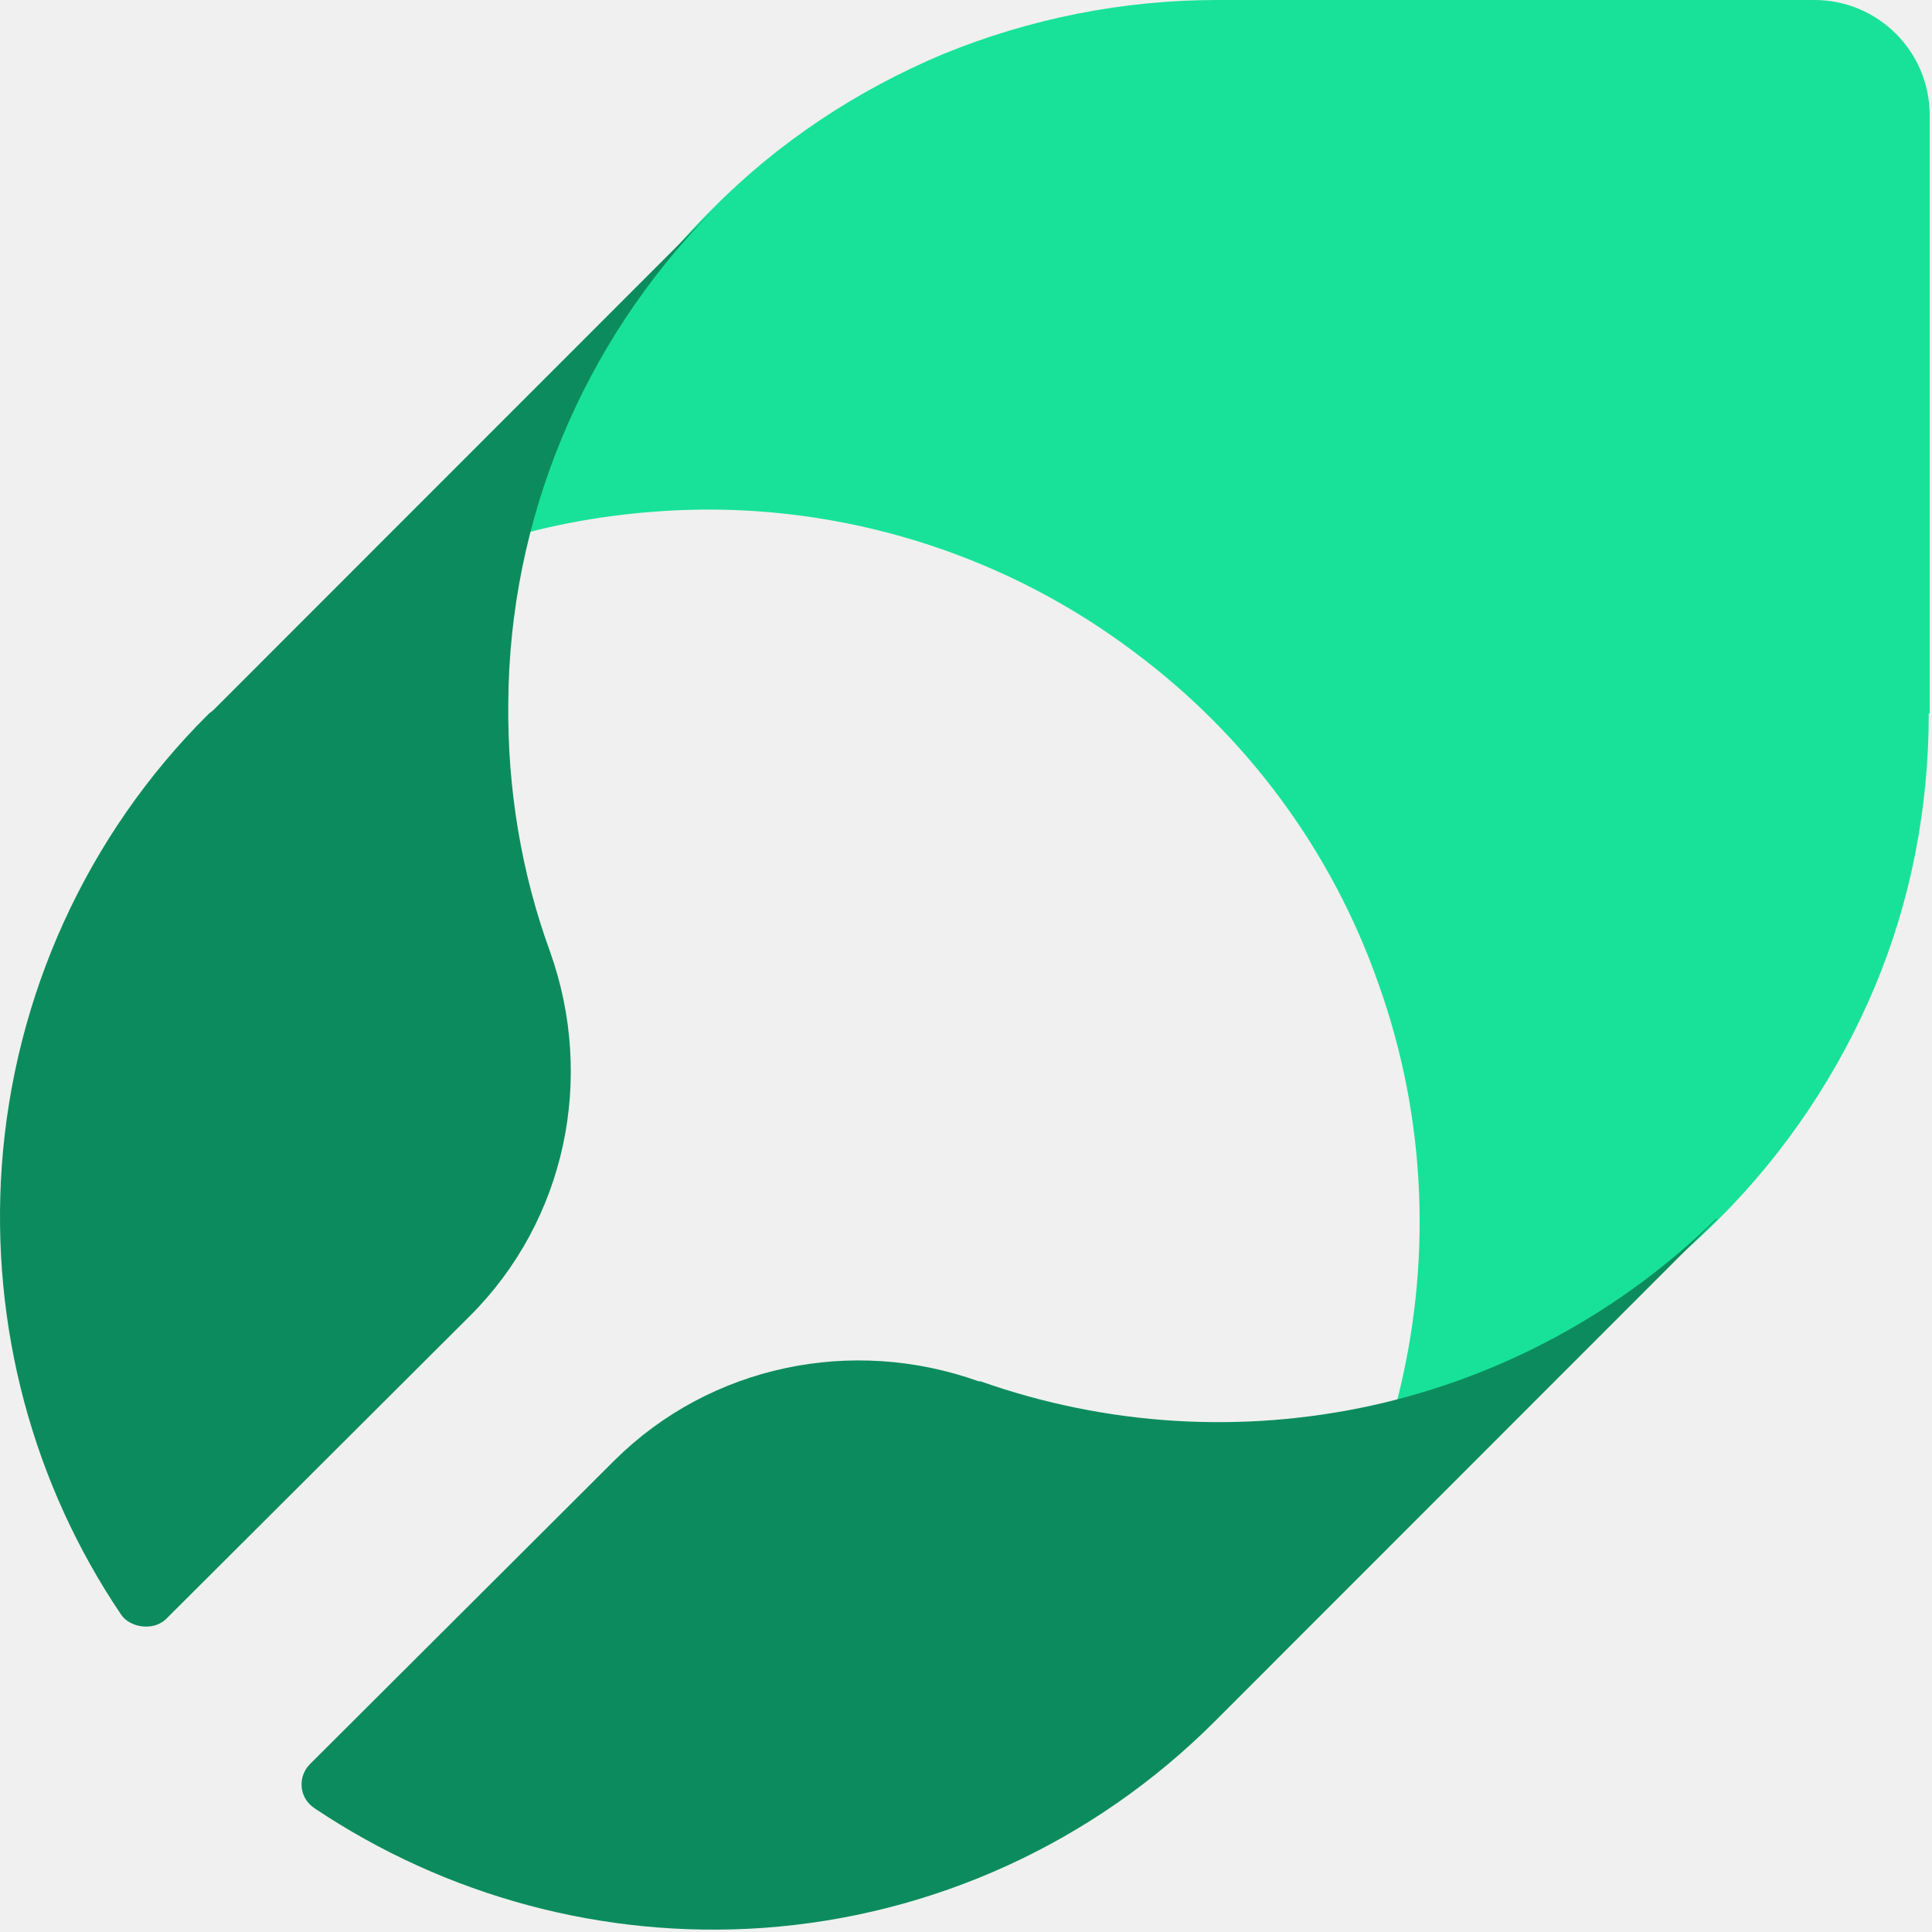
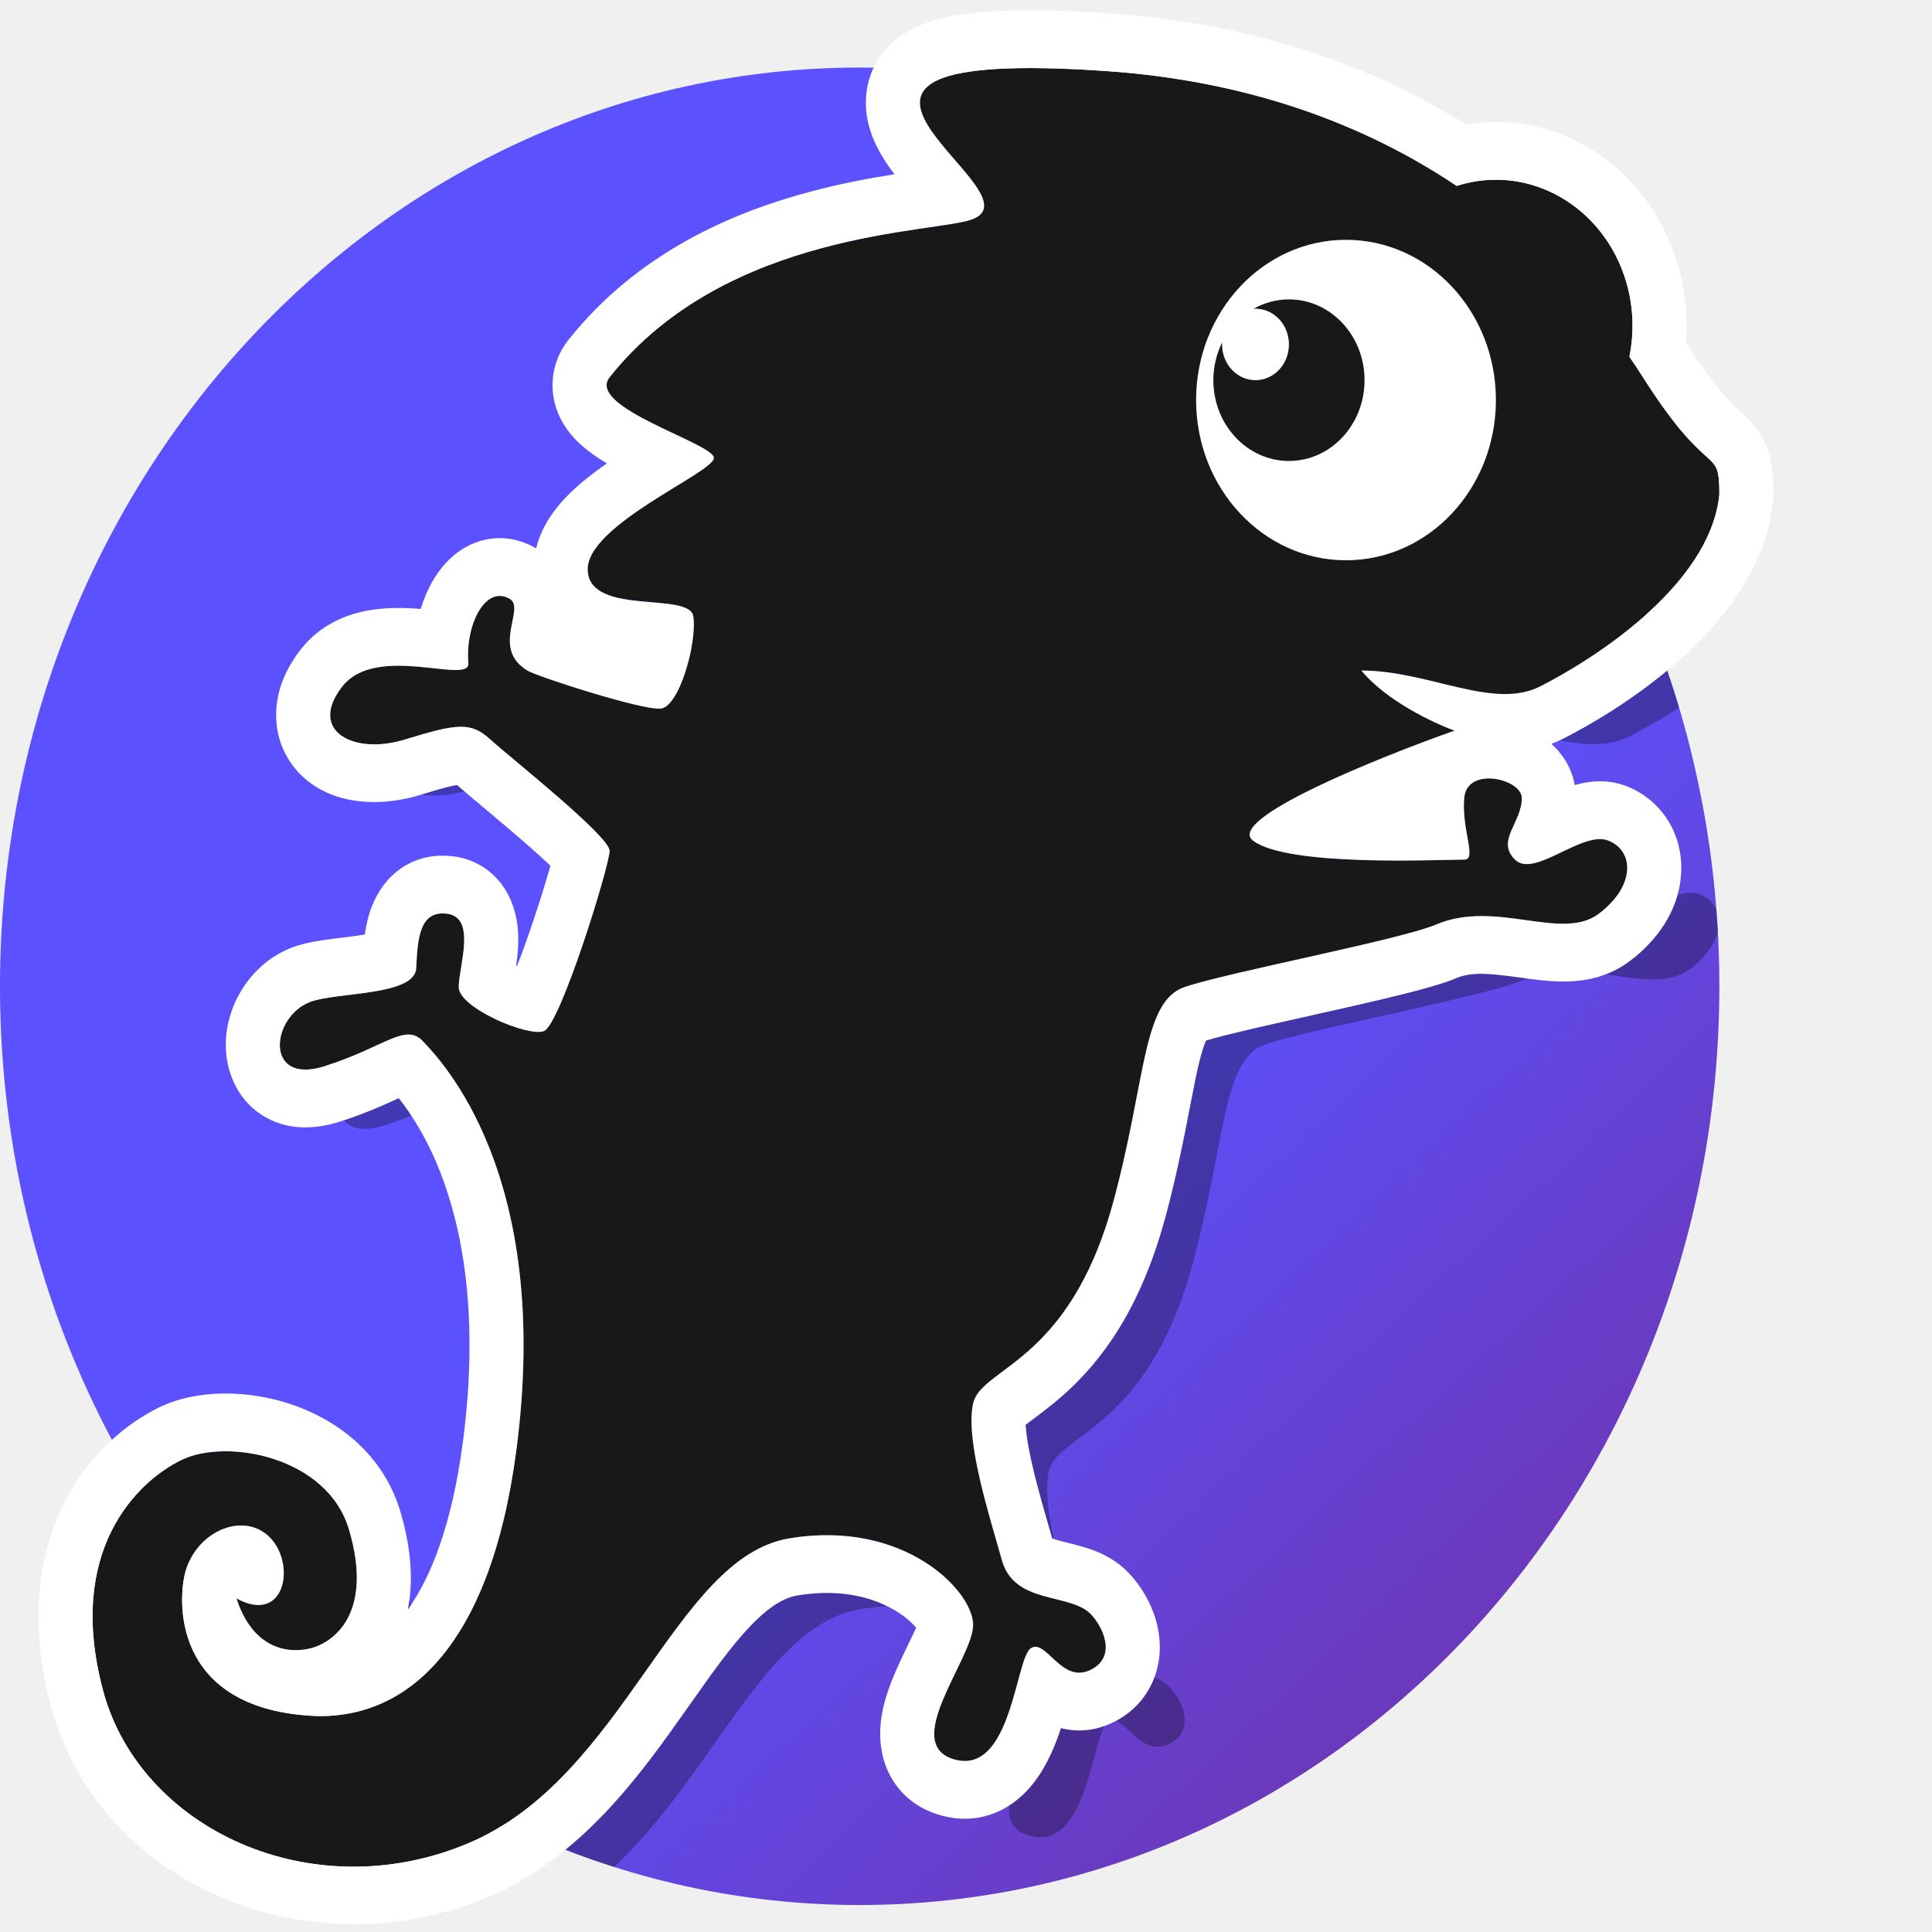
- <svg xmlns="http://www.w3.org/2000/svg" width="502" height="502" viewBox="0 0 502 502" fill="none">
-   <path d="M501.402 185.33V29.962C501.402 13.29 487.876 0 471.453 0H316.156C291.763 0 267.611 4.832 245.15 14.014C222.689 23.438 202.16 36.969 185.012 54.367L183.804 55.575C161.101 78.53 144.92 107.042 136.708 138.454C151.441 134.588 166.656 132.655 181.871 132.413C222.447 131.93 262.298 144.978 294.661 169.383C323.885 191.13 346.104 221.092 358.18 255.645C370.739 290.681 372.188 328.859 362.769 364.862C393.925 356.647 422.666 340.457 445.611 317.744L446.818 316.536C463.966 299.38 477.732 278.841 487.151 256.37C496.571 233.898 501.16 209.735 501.16 185.33H501.402Z" fill="#18E299" />
-   <path d="M132.071 182.706C132.312 135.044 151.32 89.307 184.764 55.125L55.557 184.391C55.076 184.873 54.594 185.113 54.113 185.595C22.593 216.888 3.586 258.774 0.458 303.066C-2.43 344.47 8.397 385.392 31.496 419.575C33.699 422.835 39.677 423.907 43.046 420.778L122.206 341.822C146.989 317.028 154.689 280.198 142.899 247.219C135.44 226.758 131.831 204.852 132.071 182.706Z" fill="#0C8C5E" />
-   <path d="M446.067 316.547C421.284 340.86 390.245 357.71 356.56 365.172C322.634 372.635 287.506 370.468 254.783 358.914C254.783 358.914 254.542 358.914 254.301 358.914C221.338 347.118 184.525 354.821 159.742 379.375L80.581 458.331C77.212 461.701 77.694 467.238 81.784 469.885C115.95 492.754 156.855 503.827 198.24 500.938C242.512 497.809 284.137 478.792 315.656 447.258L316.859 446.054L446.067 316.788V316.547Z" fill="#0C8C5E" />
+ <svg xmlns="http://www.w3.org/2000/svg" preserveAspectRatio="none" overflow="hidden" style="display: block;" width="32" height="32" viewBox="0 0 32 32" fill="none">
+   <g id="Logo">
+     <g id="Frame 79">
+       <ellipse id="Ellipse 34" cx="14.239" cy="16.336" rx="14.239" ry="15.217" fill="url(#paint0_linear_0_58)" />
+       <g id="Mask group">
+         <mask id="mask0_0_58" style="mask-type:alpha" maskUnits="userSpaceOnUse" x="0" y="1" width="29" height="31">
+           <ellipse id="Ellipse 48" cx="14.239" cy="16.336" rx="14.239" ry="15.217" fill="#86C160" />
+         </mask>
+         <g mask="url(#mask0_0_58)">
+           <path id="Union" opacity="0.3" d="M17.372 4.263C18.569 3.778 13.368 1.328 19.607 1.751C22.058 1.917 24.029 2.663 25.577 3.701C25.888 3.601 26.217 3.573 26.542 3.618C26.976 3.678 27.385 3.867 27.722 4.166C28.059 4.464 28.311 4.858 28.447 5.302C28.576 5.723 28.596 6.172 28.508 6.603C28.587 6.719 28.666 6.833 28.74 6.95C29.882 8.75 30.036 8.072 30.036 8.94C29.873 10.532 27.777 11.801 26.986 12.199C26.195 12.597 25.1 11.925 23.96 11.925C24.388 12.443 25.193 12.82 25.543 12.945C24.208 13.418 21.655 14.453 22.121 14.811C22.703 15.259 25.24 15.134 25.706 15.134C25.928 15.134 25.659 14.637 25.706 14.089C25.752 13.542 26.683 13.764 26.683 14.089C26.683 14.513 26.241 14.811 26.567 15.134C26.893 15.458 27.708 14.637 28.15 14.811C28.593 14.985 28.616 15.582 27.987 16.054C27.359 16.527 26.244 15.806 25.229 16.236C24.61 16.498 21.678 17.05 20.957 17.299C20.235 17.547 20.309 18.899 19.747 20.956C18.998 23.694 17.512 23.742 17.372 24.364C17.232 24.986 17.652 26.28 17.861 27.026C18.071 27.772 18.993 27.581 19.351 27.922C19.561 28.121 19.839 28.667 19.351 28.891C18.863 29.115 18.606 28.345 18.35 28.518C18.094 28.692 18.024 30.658 17.069 30.409C16.116 30.16 17.371 28.693 17.372 28.121C17.372 27.549 16.208 26.329 14.253 26.653C12.297 26.977 11.459 30.707 8.805 31.827C6.152 32.946 3.231 31.584 2.604 29.228C1.976 26.865 3.172 25.695 3.94 25.322C4.709 24.949 6.415 25.267 6.78 26.503C7.199 27.921 6.524 28.419 6.129 28.518C5.733 28.618 5.145 28.518 4.872 27.672C5.688 28.12 5.88 27.114 5.454 26.653C5.027 26.192 4.22 26.503 4.011 27.2C3.873 27.657 3.754 29.513 6.129 29.663C7.735 29.764 9.179 28.518 9.621 25.16C10.237 20.483 8.342 18.544 8.038 18.219C7.735 17.896 7.385 18.319 6.361 18.642C5.337 18.965 5.454 17.796 6.129 17.547C6.582 17.38 7.897 17.448 7.921 16.975L7.922 16.968C7.945 16.497 7.97 15.98 8.457 16.054C8.945 16.129 8.642 16.95 8.642 17.299C8.642 17.647 9.806 18.144 10.086 18.044C10.365 17.945 11.203 15.234 11.203 14.985C11.203 14.736 9.505 13.393 9.178 13.094C8.853 12.796 8.62 12.821 7.735 13.094C6.851 13.368 6.082 12.945 6.664 12.199C7.246 11.453 8.836 12.177 8.805 11.8C8.753 11.158 9.088 10.472 9.504 10.706C9.79 10.867 9.178 11.542 9.806 11.925C9.98 12.031 11.737 12.596 12.064 12.572C12.39 12.547 12.694 11.427 12.624 11.005C12.554 10.582 10.877 11.004 10.831 10.233C10.785 9.462 12.972 8.567 12.972 8.318C12.972 8.069 10.797 7.463 11.203 6.95C13.194 4.44 16.768 4.507 17.372 4.263Z" fill="black" />
+         </g>
+       </g>
+       <path id="Union_2" d="M16.118 3.627C17.286 3.153 12.21 0.762 18.299 1.175C20.692 1.337 22.616 2.066 24.127 3.079C24.431 2.982 24.751 2.953 25.068 2.997C25.491 3.056 25.891 3.242 26.22 3.533C26.549 3.824 26.794 4.208 26.927 4.642C27.053 5.051 27.073 5.489 26.988 5.909C27.066 6.022 27.141 6.136 27.213 6.249C28.328 8.006 28.478 7.345 28.478 8.192C28.319 9.746 26.274 10.984 25.502 11.373C24.729 11.761 23.661 11.106 22.548 11.106C22.966 11.611 23.752 11.98 24.093 12.101C22.79 12.562 20.299 13.572 20.753 13.922C21.321 14.359 23.798 14.238 24.252 14.238C24.468 14.238 24.206 13.752 24.252 13.218C24.297 12.684 25.206 12.901 25.206 13.218C25.206 13.631 24.774 13.922 25.093 14.238C25.411 14.553 26.206 13.752 26.638 13.922C27.069 14.092 27.092 14.675 26.479 15.136C25.865 15.597 24.777 14.893 23.786 15.313C23.182 15.569 20.321 16.107 19.617 16.35C18.913 16.593 18.985 17.912 18.436 19.919C17.705 22.592 16.254 22.639 16.118 23.246C15.982 23.853 16.391 25.115 16.595 25.844C16.8 26.572 17.7 26.386 18.049 26.718C18.254 26.912 18.526 27.446 18.049 27.665C17.572 27.883 17.322 27.131 17.072 27.301C16.822 27.471 16.754 29.389 15.823 29.146C14.891 28.903 16.118 27.471 16.118 26.912C16.118 26.354 14.982 25.164 13.074 25.48C11.165 25.795 10.347 29.437 7.757 30.53C5.167 31.623 2.316 30.293 1.705 27.994C1.092 25.687 2.259 24.546 3.008 24.181C3.758 23.817 5.424 24.127 5.78 25.334C6.189 26.718 5.531 27.204 5.144 27.301C4.758 27.398 4.184 27.301 3.917 26.475C4.715 26.912 4.902 25.93 4.485 25.48C4.068 25.029 3.281 25.334 3.077 26.014C2.942 26.46 2.827 28.272 5.144 28.418C6.712 28.516 8.121 27.301 8.552 24.023C9.154 19.456 7.303 17.564 7.007 17.248C6.712 16.933 6.371 17.346 5.371 17.661C4.372 17.977 4.485 16.836 5.144 16.593C5.587 16.43 6.871 16.496 6.894 16.035L6.894 16.028C6.917 15.568 6.941 15.064 7.416 15.136C7.893 15.209 7.598 16.01 7.598 16.35C7.598 16.69 8.734 17.176 9.007 17.079C9.279 16.982 10.097 14.335 10.097 14.092C10.097 13.849 8.439 12.538 8.121 12.247C7.802 11.955 7.575 11.98 6.712 12.247C5.849 12.514 5.099 12.101 5.667 11.373C6.235 10.644 7.787 11.352 7.757 10.984C7.706 10.357 8.032 9.688 8.439 9.916C8.718 10.073 8.121 10.731 8.734 11.106C8.904 11.209 10.62 11.761 10.938 11.737C11.256 11.713 11.551 10.62 11.483 10.207C11.415 9.794 9.779 10.207 9.734 9.454C9.688 8.702 11.824 7.828 11.824 7.585C11.824 7.342 9.7 6.75 10.097 6.249C12.041 3.799 15.53 3.866 16.118 3.627Z" fill="#181818" />
+       <path id="Union (Stroke)" d="M16.455 0.187C16.95 0.157 17.575 0.167 18.356 0.22C20.73 0.381 22.696 1.071 24.284 2.062C24.58 2.012 24.883 2.007 25.183 2.048C25.774 2.13 26.332 2.389 26.791 2.795C27.25 3.202 27.592 3.739 27.778 4.344C27.909 4.772 27.958 5.221 27.925 5.666C27.935 5.682 27.945 5.697 27.954 5.712C28.458 6.507 28.716 6.717 28.842 6.832C28.913 6.896 29.143 7.087 29.269 7.424C29.373 7.703 29.373 8.001 29.373 8.192C29.373 8.227 29.372 8.261 29.368 8.296C29.249 9.462 28.458 10.369 27.789 10.958C27.085 11.578 26.31 12.024 25.883 12.239C25.821 12.27 25.758 12.297 25.696 12.32C25.847 12.458 26.026 12.681 26.083 13.003C26.286 12.945 26.608 12.89 26.947 13.024C27.515 13.248 27.894 13.817 27.843 14.497C27.797 15.103 27.43 15.591 26.994 15.919C26.642 16.184 26.261 16.248 25.961 16.256C25.674 16.264 25.375 16.219 25.158 16.189C24.666 16.12 24.381 16.099 24.14 16.193L24.116 16.203C23.892 16.298 23.532 16.394 23.181 16.481C22.807 16.574 22.362 16.675 21.923 16.773C21.08 16.962 20.321 17.13 19.975 17.235C19.941 17.311 19.895 17.45 19.838 17.699C19.727 18.188 19.572 19.177 19.295 20.188C18.878 21.712 18.231 22.552 17.629 23.091C17.387 23.307 17.103 23.511 16.988 23.599C16.99 23.627 16.992 23.661 16.996 23.7C17.013 23.858 17.048 24.051 17.099 24.271C17.195 24.69 17.321 25.105 17.428 25.482C17.447 25.488 17.472 25.497 17.504 25.506C17.557 25.522 17.614 25.536 17.691 25.555C17.761 25.572 17.852 25.595 17.943 25.622C18.107 25.67 18.396 25.767 18.644 26.003C18.857 26.205 19.104 26.563 19.184 26.998C19.227 27.235 19.23 27.553 19.084 27.872C18.933 28.202 18.677 28.419 18.402 28.544C18.114 28.676 17.828 28.689 17.572 28.623C17.562 28.654 17.552 28.684 17.542 28.714C17.448 28.983 17.288 29.367 17.003 29.667C16.666 30.021 16.177 30.223 15.611 30.076C15.377 30.015 15.121 29.893 14.914 29.657C14.7 29.413 14.608 29.124 14.585 28.865C14.544 28.417 14.704 27.995 14.803 27.759C14.905 27.511 15.067 27.191 15.139 27.038C15.152 27.009 15.164 26.983 15.174 26.959C15.109 26.883 15.006 26.786 14.858 26.694C14.515 26.478 13.963 26.301 13.21 26.425C12.993 26.462 12.747 26.599 12.428 26.933C12.101 27.274 11.783 27.727 11.386 28.29C10.641 29.345 9.65 30.76 8.086 31.42C5.128 32.668 1.634 31.228 0.843 28.255C0.481 26.893 0.625 25.772 1.055 24.909C1.473 24.071 2.118 23.562 2.638 23.31C3.268 23.004 4.109 23.024 4.806 23.254C5.504 23.484 6.308 24.013 6.62 24.998L6.634 25.046C6.809 25.638 6.85 26.182 6.755 26.66C7.137 26.126 7.486 25.253 7.666 23.89C7.945 21.767 7.649 20.326 7.29 19.411C7.06 18.823 6.795 18.429 6.604 18.189C6.385 18.29 6.029 18.452 5.625 18.579C5.263 18.694 4.817 18.738 4.409 18.511C3.958 18.261 3.763 17.8 3.742 17.389C3.705 16.669 4.16 15.943 4.852 15.688C5.066 15.609 5.323 15.574 5.492 15.552C5.705 15.524 5.868 15.508 6.042 15.479C6.064 15.328 6.1 15.164 6.159 15.013C6.242 14.803 6.395 14.539 6.679 14.358C6.949 14.186 7.239 14.152 7.493 14.182L7.543 14.189L7.581 14.195C7.976 14.268 8.294 14.527 8.458 14.906C8.593 15.216 8.59 15.528 8.58 15.7C8.574 15.803 8.562 15.906 8.549 15.996C8.553 15.998 8.558 16.001 8.562 16.003C8.641 15.803 8.727 15.565 8.812 15.314C8.927 14.977 9.032 14.636 9.109 14.368C9.111 14.358 9.114 14.349 9.117 14.339C8.992 14.22 8.836 14.08 8.663 13.93C8.288 13.604 7.763 13.173 7.57 13.002C7.541 13.007 7.501 13.014 7.447 13.027C7.328 13.055 7.174 13.1 6.961 13.166C6.401 13.339 5.687 13.36 5.154 12.978C4.85 12.76 4.588 12.386 4.574 11.883C4.561 11.424 4.761 11.04 4.979 10.76C5.305 10.341 5.739 10.178 6.084 10.114C6.405 10.054 6.725 10.066 6.968 10.086C7.017 9.923 7.083 9.767 7.165 9.625C7.287 9.415 7.487 9.164 7.796 9.021C8.132 8.865 8.5 8.881 8.824 9.052L8.855 9.069C8.864 9.073 8.872 9.078 8.88 9.083C8.986 8.648 9.271 8.336 9.433 8.176C9.621 7.991 9.841 7.822 10.052 7.675C9.902 7.586 9.749 7.482 9.621 7.365C9.504 7.26 9.305 7.056 9.207 6.742C9.082 6.34 9.176 5.93 9.414 5.631C10.56 4.187 12.127 3.522 13.398 3.181C13.921 3.04 14.409 2.95 14.816 2.886C14.743 2.791 14.672 2.689 14.609 2.584C14.491 2.386 14.28 1.979 14.358 1.484C14.452 0.896 14.871 0.581 15.216 0.431C15.553 0.284 15.975 0.216 16.455 0.187ZM18.299 1.175C12.21 0.762 17.286 3.153 16.118 3.627C15.53 3.866 12.041 3.799 10.097 6.249C9.7 6.75 11.824 7.342 11.824 7.585C11.824 7.828 9.688 8.702 9.734 9.454C9.779 10.207 11.415 9.794 11.483 10.207C11.551 10.62 11.256 11.713 10.938 11.737C10.62 11.761 8.904 11.209 8.734 11.106C8.121 10.731 8.718 10.073 8.439 9.916C8.032 9.688 7.706 10.357 7.757 10.984C7.787 11.352 6.235 10.644 5.667 11.373C5.099 12.101 5.849 12.514 6.712 12.247C7.575 11.98 7.802 11.955 8.121 12.247C8.439 12.538 10.097 13.849 10.097 14.092C10.097 14.335 9.279 16.982 9.007 17.079C8.734 17.176 7.598 16.69 7.598 16.35C7.598 16.01 7.893 15.209 7.416 15.136C6.941 15.064 6.917 15.568 6.894 16.028L6.894 16.035C6.871 16.496 5.587 16.43 5.144 16.593C4.485 16.836 4.372 17.977 5.371 17.661C6.371 17.346 6.712 16.933 7.007 17.248C7.303 17.564 9.154 19.456 8.552 24.023C8.121 27.301 6.712 28.516 5.144 28.418C2.827 28.272 2.942 26.46 3.077 26.014C3.281 25.334 4.068 25.029 4.485 25.48C4.902 25.93 4.715 26.912 3.917 26.475C4.184 27.301 4.758 27.398 5.144 27.301C5.531 27.204 6.189 26.718 5.78 25.334C5.424 24.127 3.758 23.817 3.008 24.181C2.259 24.546 1.092 25.687 1.705 27.994C2.316 30.293 5.167 31.623 7.757 30.53C10.347 29.437 11.165 25.795 13.074 25.48C14.982 25.164 16.118 26.354 16.118 26.912C16.118 27.471 14.891 28.903 15.823 29.146C16.754 29.389 16.822 27.471 17.072 27.301C17.322 27.131 17.572 27.883 18.049 27.665C18.526 27.446 18.254 26.912 18.049 26.718C17.7 26.386 16.8 26.572 16.595 25.844C16.391 25.115 15.982 23.853 16.118 23.246C16.254 22.639 17.705 22.592 18.436 19.919C18.985 17.912 18.913 16.593 19.617 16.35C20.321 16.107 23.182 15.569 23.786 15.313C24.777 14.893 25.865 15.597 26.479 15.136C27.092 14.675 27.069 14.092 26.638 13.922C26.206 13.752 25.411 14.553 25.093 14.238C24.774 13.922 25.206 13.631 25.206 13.218C25.206 12.901 24.297 12.684 24.252 13.218C24.206 13.752 24.468 14.238 24.252 14.238C23.798 14.238 21.321 14.359 20.753 13.922C20.299 13.572 22.79 12.562 24.093 12.101C23.752 11.98 22.966 11.611 22.548 11.106C23.661 11.106 24.729 11.761 25.502 11.373C26.274 10.984 28.319 9.746 28.478 8.192C28.478 7.345 28.328 8.006 27.213 6.249C27.141 6.136 27.066 6.022 26.988 5.909C27.073 5.489 27.053 5.051 26.927 4.642C26.794 4.208 26.549 3.824 26.22 3.533C25.891 3.242 25.491 3.056 25.068 2.997C24.751 2.953 24.431 2.982 24.127 3.079C22.616 2.066 20.692 1.337 18.299 1.175Z" fill="white" />
+       <ellipse id="Ellipse 45" cx="22.294" cy="6.626" rx="2.483" ry="2.654" fill="white" />
+       <path id="Subtract" d="M21.349 4.959C22.041 4.959 22.601 5.558 22.601 6.297C22.601 7.036 22.041 7.635 21.349 7.635C20.658 7.635 20.097 7.036 20.097 6.297C20.097 6.072 20.15 5.859 20.242 5.673C20.241 5.683 20.241 5.694 20.241 5.705C20.241 6.032 20.489 6.297 20.795 6.297C21.101 6.297 21.349 6.032 21.349 5.705C21.349 5.378 21.101 5.113 20.795 5.113C20.785 5.113 20.775 5.113 20.765 5.114C20.939 5.015 21.138 4.959 21.349 4.959Z" fill="#181818" />
+     </g>
+     <g id="Great Offer AI">
+       <path d="M41.765 24.056C41.112 24.056 40.641 23.915 40.352 23.633C40.075 23.338 39.924 22.975 39.899 22.546C39.761 23.002 39.466 23.405 39.014 23.754C38.574 24.09 37.933 24.257 37.091 24.257C36.601 24.257 36.124 24.157 35.659 23.955C35.194 23.74 34.779 23.391 34.415 22.908C34.051 22.425 33.755 21.78 33.529 20.975C33.316 20.169 33.209 19.169 33.209 17.974C33.209 17.517 33.234 16.994 33.284 16.403C33.335 15.799 33.435 15.188 33.586 14.57C33.749 13.939 33.975 13.328 34.264 12.737C34.566 12.133 34.955 11.596 35.433 11.126C35.923 10.656 36.52 10.28 37.223 9.998C37.927 9.703 38.769 9.555 39.748 9.555C40.389 9.555 40.961 9.629 41.463 9.777C41.978 9.924 42.412 10.133 42.764 10.401C43.128 10.67 43.404 10.999 43.593 11.388C43.794 11.777 43.895 12.214 43.895 12.697C43.895 13.476 43.656 14.067 43.178 14.469C42.701 14.859 42.029 15.053 41.162 15.053C40.886 15.053 40.716 15.033 40.653 14.993C40.603 14.939 40.571 14.839 40.559 14.691C40.534 14.449 40.515 14.208 40.502 13.966C40.502 13.724 40.471 13.503 40.408 13.301C40.358 13.1 40.264 12.939 40.125 12.818C39.987 12.697 39.767 12.637 39.466 12.637C38.85 12.637 38.36 12.825 37.996 13.201C37.632 13.576 37.355 14.033 37.167 14.57C36.978 15.107 36.859 15.664 36.809 16.242C36.758 16.806 36.733 17.282 36.733 17.672C36.733 18.316 36.771 18.86 36.846 19.303C36.922 19.733 37.028 20.088 37.167 20.37C37.317 20.639 37.493 20.834 37.694 20.954C37.895 21.062 38.128 21.116 38.392 21.116C38.869 21.116 39.271 21.008 39.598 20.793C39.924 20.578 40.119 20.189 40.182 19.625L40.295 18.497C40.333 18.108 40.383 17.793 40.446 17.551C40.509 17.296 40.659 17.168 40.898 17.168H41.934C42.249 17.168 42.5 17.208 42.688 17.289C42.889 17.356 43.04 17.477 43.141 17.651C43.254 17.813 43.329 18.027 43.367 18.296C43.404 18.564 43.423 18.893 43.423 19.283C43.423 19.551 43.411 19.907 43.386 20.35C43.373 20.793 43.348 21.243 43.31 21.7C43.285 22.156 43.254 22.579 43.216 22.968C43.178 23.344 43.147 23.606 43.122 23.754C43.097 23.875 43.065 23.955 43.028 23.995C42.99 24.036 42.914 24.056 42.801 24.056H41.765Z" fill="#1E1E1E" />
+       <path d="M51.351 17.793C51.275 17.793 51.187 17.793 51.087 17.793C50.999 17.779 50.911 17.766 50.823 17.752C50.735 17.725 50.66 17.698 50.597 17.672C50.534 17.631 50.503 17.584 50.503 17.531C50.503 17.356 50.509 17.195 50.522 17.047C50.534 16.9 50.54 16.745 50.54 16.584C50.54 16.289 50.503 16.047 50.427 15.859C50.352 15.671 50.201 15.577 49.975 15.577C49.623 15.577 49.328 15.825 49.089 16.322C48.863 16.806 48.719 17.537 48.656 18.517C48.631 18.947 48.593 19.437 48.543 19.988C48.505 20.525 48.467 21.048 48.43 21.559C48.392 22.055 48.361 22.498 48.335 22.888C48.31 23.277 48.298 23.532 48.298 23.653C48.298 23.787 48.254 23.888 48.166 23.955C48.078 24.022 47.984 24.056 47.883 24.056H47.205C46.815 24.056 46.495 24.016 46.244 23.935C46.005 23.841 45.81 23.714 45.659 23.552C45.521 23.391 45.421 23.197 45.358 22.968C45.308 22.727 45.282 22.451 45.282 22.143C45.282 21.941 45.289 21.659 45.301 21.297C45.326 20.921 45.364 20.411 45.414 19.766C45.465 19.108 45.521 18.282 45.584 17.289C45.659 16.282 45.747 15.04 45.848 13.563C45.873 13.174 46.005 12.979 46.244 12.979H46.979C47.33 12.979 47.626 13.019 47.864 13.1C48.103 13.18 48.298 13.295 48.449 13.442C48.599 13.576 48.706 13.738 48.769 13.926C48.844 14.114 48.895 14.308 48.92 14.51C49.07 14.201 49.246 13.939 49.447 13.724C49.661 13.496 49.881 13.315 50.107 13.18C50.333 13.033 50.566 12.932 50.804 12.878C51.043 12.811 51.263 12.778 51.464 12.778C51.703 12.778 51.941 12.825 52.18 12.919C52.431 13.013 52.657 13.154 52.858 13.342C53.059 13.53 53.217 13.771 53.33 14.067C53.455 14.362 53.518 14.711 53.518 15.114C53.518 15.476 53.468 15.819 53.367 16.141C53.267 16.463 53.122 16.752 52.934 17.007C52.745 17.249 52.513 17.443 52.236 17.591C51.973 17.725 51.677 17.793 51.351 17.793Z" fill="#1E1E1E" />
+       <path d="M58.635 24.257C58.082 24.257 57.529 24.183 56.977 24.036C56.436 23.888 55.946 23.633 55.507 23.27C55.079 22.908 54.727 22.425 54.451 21.82C54.175 21.216 54.036 20.458 54.036 19.545C54.036 19.209 54.062 18.806 54.112 18.336C54.162 17.866 54.256 17.383 54.395 16.886C54.545 16.389 54.746 15.899 54.998 15.416C55.261 14.919 55.601 14.476 56.015 14.087C56.43 13.697 56.932 13.382 57.523 13.14C58.114 12.899 58.817 12.778 59.634 12.778C60.287 12.778 60.84 12.858 61.292 13.019C61.744 13.18 62.109 13.402 62.385 13.684C62.662 13.953 62.863 14.268 62.988 14.63C63.114 14.993 63.177 15.382 63.177 15.799C63.177 16.416 63.057 16.94 62.819 17.369C62.593 17.799 62.291 18.162 61.914 18.457C61.55 18.739 61.141 18.961 60.689 19.122C60.237 19.283 59.791 19.41 59.351 19.504C58.911 19.585 58.503 19.639 58.126 19.666C57.762 19.679 57.479 19.686 57.278 19.686C57.278 19.941 57.309 20.196 57.372 20.451C57.448 20.693 57.554 20.907 57.693 21.095C57.831 21.283 58.013 21.438 58.239 21.559C58.465 21.68 58.742 21.74 59.068 21.74C59.395 21.74 59.646 21.686 59.822 21.579C60.011 21.458 60.161 21.33 60.274 21.196C60.388 21.048 60.482 20.921 60.557 20.813C60.645 20.693 60.758 20.632 60.896 20.632C60.959 20.632 61.066 20.652 61.217 20.693C61.38 20.72 61.543 20.787 61.707 20.894C61.87 21.001 62.014 21.149 62.14 21.337C62.266 21.525 62.329 21.767 62.329 22.062C62.329 22.451 62.215 22.787 61.989 23.069C61.763 23.351 61.468 23.579 61.104 23.754C60.752 23.928 60.356 24.056 59.916 24.137C59.477 24.217 59.05 24.257 58.635 24.257ZM58.993 15.456C58.717 15.456 58.478 15.543 58.277 15.718C58.088 15.879 57.925 16.087 57.787 16.342C57.661 16.598 57.561 16.88 57.485 17.188C57.422 17.497 57.372 17.793 57.334 18.074C58.114 18.061 58.742 17.92 59.219 17.651C59.709 17.383 59.954 17 59.954 16.503C59.954 16.235 59.872 15.993 59.709 15.778C59.558 15.564 59.32 15.456 58.993 15.456Z" fill="#1E1E1E" />
+       <path d="M63.746 21.579C63.746 20.37 64.255 19.424 65.273 18.739C66.29 18.054 67.792 17.685 69.777 17.631C69.79 17.484 69.796 17.363 69.796 17.269C69.808 17.161 69.815 17.034 69.815 16.886C69.815 16.456 69.739 16.114 69.588 15.859C69.438 15.604 69.124 15.476 68.646 15.476C68.382 15.476 68.169 15.517 68.005 15.597C67.842 15.678 67.71 15.792 67.61 15.94C67.509 16.074 67.427 16.242 67.365 16.443C67.302 16.645 67.245 16.866 67.195 17.108C67.17 17.229 67.113 17.309 67.025 17.349C66.938 17.376 66.799 17.39 66.611 17.39C65.329 17.39 64.689 16.873 64.689 15.839C64.689 15.423 64.776 15.027 64.952 14.651C65.141 14.275 65.411 13.953 65.763 13.684C66.127 13.402 66.579 13.18 67.12 13.019C67.66 12.858 68.288 12.778 69.004 12.778C70.399 12.778 71.41 13.086 72.038 13.704C72.667 14.322 72.981 15.194 72.981 16.322C72.981 16.47 72.962 16.738 72.924 17.128C72.899 17.504 72.861 17.907 72.811 18.336C72.773 18.753 72.736 19.148 72.698 19.524C72.673 19.9 72.66 20.162 72.66 20.31C72.66 20.646 72.717 20.887 72.83 21.035C72.943 21.169 73.069 21.263 73.207 21.317C73.358 21.371 73.49 21.411 73.603 21.438C73.716 21.465 73.772 21.532 73.772 21.639C73.772 21.935 73.734 22.237 73.659 22.546C73.584 22.854 73.458 23.136 73.282 23.391C73.119 23.646 72.886 23.855 72.585 24.016C72.296 24.177 71.938 24.257 71.511 24.257C70.908 24.257 70.455 24.103 70.154 23.794C69.852 23.485 69.651 23.056 69.551 22.505C69.249 22.975 68.853 23.385 68.364 23.734C67.886 24.083 67.258 24.257 66.479 24.257C66.102 24.257 65.744 24.21 65.405 24.116C65.078 24.022 64.789 23.868 64.538 23.653C64.299 23.438 64.104 23.163 63.954 22.827C63.815 22.478 63.746 22.062 63.746 21.579ZM69.607 19.283C69.281 19.283 68.96 19.31 68.646 19.363C68.332 19.417 68.049 19.504 67.798 19.625C67.559 19.733 67.365 19.88 67.214 20.068C67.063 20.256 66.988 20.485 66.988 20.753C66.988 21.062 67.076 21.277 67.252 21.398C67.44 21.518 67.641 21.579 67.855 21.579C68.056 21.579 68.257 21.532 68.458 21.438C68.659 21.344 68.835 21.203 68.985 21.015C69.149 20.813 69.287 20.572 69.4 20.29C69.513 20.008 69.582 19.672 69.607 19.283Z" fill="#1E1E1E" />
+       <path d="M78.983 15.698C78.945 16.208 78.901 16.712 78.851 17.208C78.813 17.705 78.775 18.175 78.738 18.618C78.7 19.061 78.668 19.457 78.643 19.806C78.631 20.155 78.624 20.424 78.624 20.612C78.624 20.961 78.662 21.196 78.738 21.317C78.813 21.424 78.939 21.478 79.115 21.478C79.253 21.478 79.372 21.451 79.473 21.398C79.573 21.344 79.667 21.283 79.755 21.216C79.843 21.149 79.919 21.089 79.981 21.035C80.057 20.981 80.138 20.954 80.226 20.954C80.314 20.954 80.396 21.008 80.471 21.116C80.547 21.223 80.584 21.471 80.584 21.861C80.584 22.599 80.396 23.183 80.019 23.613C79.642 24.043 78.995 24.257 78.078 24.257C77.173 24.257 76.501 24.036 76.061 23.593C75.634 23.136 75.421 22.445 75.421 21.518C75.421 21.317 75.427 21.082 75.44 20.813C75.465 20.532 75.496 20.169 75.534 19.726C75.572 19.283 75.615 18.739 75.666 18.095C75.729 17.45 75.791 16.651 75.854 15.698H74.855C74.755 15.698 74.692 15.678 74.667 15.637C74.654 15.584 74.648 15.51 74.648 15.416L74.705 14.389C74.717 14.214 74.736 14.046 74.761 13.885C74.799 13.711 74.862 13.556 74.95 13.422C75.05 13.288 75.188 13.18 75.364 13.1C75.54 13.019 75.772 12.979 76.061 12.979C76.149 12.737 76.25 12.449 76.363 12.113C76.476 11.777 76.589 11.455 76.702 11.146C76.815 10.824 76.922 10.556 77.023 10.341C77.136 10.126 77.236 10.018 77.324 10.018H77.871C78.398 10.018 78.763 10.193 78.964 10.542C79.165 10.891 79.265 11.307 79.265 11.791C79.265 12.059 79.246 12.455 79.209 12.979H81.188C81.388 12.979 81.489 13.073 81.489 13.261L81.414 14.348C81.388 14.751 81.282 15.08 81.093 15.335C80.917 15.577 80.547 15.698 79.981 15.698H78.983Z" fill="#1E1E1E" />
+       <path d="M93.367 9.535C94.284 9.535 95.069 9.676 95.722 9.958C96.376 10.227 96.91 10.629 97.324 11.166C97.739 11.69 98.04 12.335 98.229 13.1C98.417 13.852 98.511 14.711 98.511 15.678C98.511 16.215 98.474 16.799 98.398 17.43C98.336 18.061 98.21 18.699 98.022 19.343C97.846 19.974 97.601 20.585 97.287 21.176C96.972 21.767 96.564 22.29 96.062 22.747C95.572 23.203 94.981 23.573 94.29 23.855C93.599 24.123 92.782 24.257 91.84 24.257C90.797 24.257 89.93 24.09 89.239 23.754C88.561 23.418 88.014 22.968 87.6 22.404C87.198 21.827 86.909 21.149 86.733 20.37C86.57 19.592 86.488 18.759 86.488 17.873C86.488 16.826 86.601 15.805 86.827 14.812C87.053 13.805 87.43 12.912 87.958 12.133C88.498 11.354 89.208 10.73 90.088 10.26C90.967 9.777 92.06 9.535 93.367 9.535ZM92.971 12.657C92.531 12.657 92.148 12.744 91.821 12.919C91.507 13.08 91.237 13.301 91.011 13.583C90.797 13.865 90.621 14.181 90.483 14.53C90.358 14.879 90.257 15.241 90.182 15.617C90.106 15.98 90.056 16.336 90.031 16.685C90.006 17.02 89.993 17.323 89.993 17.591C89.993 18.813 90.182 19.706 90.559 20.27C90.948 20.834 91.495 21.116 92.198 21.116C92.776 21.116 93.247 20.921 93.612 20.532C93.976 20.129 94.259 19.652 94.46 19.102C94.673 18.538 94.818 17.96 94.893 17.369C94.969 16.765 95.006 16.255 95.006 15.839C95.006 14.859 94.849 14.087 94.535 13.523C94.221 12.945 93.7 12.657 92.971 12.657Z" fill="#1E1E1E" />
+       <path d="M109.516 17.088C109.491 17.49 109.46 17.927 109.422 18.397C109.384 18.867 109.347 19.343 109.309 19.827C109.271 20.297 109.233 20.76 109.196 21.216C109.171 21.673 109.146 22.076 109.12 22.425C109.095 22.774 109.07 23.062 109.045 23.291C109.032 23.519 109.026 23.64 109.026 23.653C109.014 23.814 108.982 23.922 108.932 23.975C108.882 24.029 108.775 24.056 108.612 24.056H107.933C107.255 24.056 106.777 23.888 106.501 23.552C106.237 23.203 106.105 22.686 106.105 22.002C106.105 21.921 106.111 21.72 106.124 21.398C106.149 21.075 106.174 20.693 106.199 20.25C106.237 19.793 106.275 19.29 106.312 18.739C106.35 18.189 106.388 17.638 106.425 17.088H103.806C103.781 17.49 103.749 17.927 103.712 18.397C103.674 18.867 103.636 19.343 103.599 19.827C103.561 20.297 103.523 20.76 103.486 21.216C103.46 21.673 103.435 22.076 103.41 22.425C103.385 22.774 103.36 23.062 103.335 23.291C103.322 23.519 103.316 23.64 103.316 23.653C103.303 23.814 103.272 23.922 103.222 23.975C103.171 24.029 103.065 24.056 102.901 24.056H102.223C101.884 24.056 101.595 24.029 101.356 23.975C101.13 23.922 100.941 23.821 100.791 23.673C100.652 23.526 100.552 23.317 100.489 23.049C100.426 22.78 100.395 22.431 100.395 22.002C100.42 21.478 100.458 20.941 100.508 20.39C100.533 19.921 100.564 19.397 100.602 18.82C100.652 18.242 100.696 17.665 100.734 17.088H99.829C99.691 17.088 99.622 17.014 99.622 16.866L99.679 15.778C99.691 15.617 99.71 15.456 99.735 15.295C99.773 15.121 99.829 14.973 99.905 14.852C99.993 14.718 100.118 14.61 100.282 14.53C100.445 14.436 100.665 14.382 100.941 14.369C100.941 14.261 100.948 14.187 100.96 14.147C101.036 13.274 101.212 12.543 101.488 11.952C101.764 11.348 102.11 10.864 102.524 10.502C102.952 10.126 103.435 9.857 103.976 9.696C104.528 9.535 105.106 9.455 105.709 9.455C106.224 9.455 106.677 9.495 107.066 9.575C107.468 9.656 107.82 9.77 108.122 9.918C108.499 9.569 108.938 9.32 109.441 9.173C109.956 9.025 110.534 8.951 111.175 8.951C111.803 8.951 112.337 9.011 112.776 9.132C113.229 9.253 113.593 9.421 113.87 9.636C114.146 9.851 114.347 10.106 114.473 10.401C114.598 10.697 114.661 11.012 114.661 11.348C114.661 12.046 114.454 12.543 114.039 12.838C113.637 13.133 113.091 13.281 112.4 13.281C112.211 13.281 112.079 13.268 112.004 13.241C111.941 13.201 111.91 13.12 111.91 12.999C111.91 12.556 111.872 12.207 111.797 11.952C111.721 11.697 111.514 11.569 111.175 11.569C110.923 11.569 110.71 11.65 110.534 11.811C110.358 11.972 110.213 12.187 110.1 12.455C109.987 12.71 109.899 13.006 109.837 13.342C109.786 13.677 109.742 14.02 109.705 14.369H111.872C112.073 14.369 112.173 14.463 112.173 14.651L112.098 15.738C112.073 16.141 111.966 16.47 111.778 16.725C111.602 16.967 111.231 17.088 110.666 17.088H109.516ZM105.709 12.153C105.446 12.153 105.213 12.214 105.012 12.335C104.824 12.442 104.66 12.596 104.522 12.798C104.396 12.999 104.296 13.234 104.221 13.503C104.145 13.771 104.082 14.06 104.032 14.369H106.633L106.708 13.563C106.708 13.133 106.639 12.791 106.501 12.536C106.363 12.281 106.099 12.153 105.709 12.153Z" fill="#1E1E1E" />
+       <path d="M117.951 24.257C117.398 24.257 116.845 24.183 116.292 24.036C115.752 23.888 115.262 23.633 114.822 23.27C114.395 22.908 114.043 22.425 113.767 21.82C113.491 21.216 113.352 20.458 113.352 19.545C113.352 19.209 113.378 18.806 113.428 18.336C113.478 17.866 113.572 17.383 113.711 16.886C113.861 16.389 114.062 15.899 114.314 15.416C114.577 14.919 114.917 14.476 115.331 14.087C115.746 13.697 116.248 13.382 116.839 13.14C117.429 12.899 118.133 12.778 118.95 12.778C119.603 12.778 120.156 12.858 120.608 13.019C121.06 13.18 121.425 13.402 121.701 13.684C121.977 13.953 122.178 14.268 122.304 14.63C122.43 14.993 122.493 15.382 122.493 15.799C122.493 16.416 122.373 16.94 122.135 17.369C121.908 17.799 121.607 18.162 121.23 18.457C120.866 18.739 120.457 18.961 120.005 19.122C119.553 19.283 119.107 19.41 118.667 19.504C118.227 19.585 117.819 19.639 117.442 19.666C117.078 19.679 116.795 19.686 116.594 19.686C116.594 19.941 116.625 20.196 116.688 20.451C116.764 20.693 116.87 20.907 117.009 21.095C117.147 21.283 117.329 21.438 117.555 21.559C117.781 21.68 118.058 21.74 118.384 21.74C118.711 21.74 118.962 21.686 119.138 21.579C119.327 21.458 119.477 21.33 119.59 21.196C119.703 21.048 119.798 20.921 119.873 20.813C119.961 20.693 120.074 20.632 120.212 20.632C120.275 20.632 120.382 20.652 120.533 20.693C120.696 20.72 120.859 20.787 121.023 20.894C121.186 21.001 121.33 21.149 121.456 21.337C121.582 21.525 121.645 21.767 121.645 22.062C121.645 22.451 121.531 22.787 121.305 23.069C121.079 23.351 120.784 23.579 120.42 23.754C120.068 23.928 119.672 24.056 119.232 24.137C118.793 24.217 118.365 24.257 117.951 24.257ZM118.309 15.456C118.032 15.456 117.794 15.543 117.593 15.718C117.404 15.879 117.241 16.087 117.103 16.342C116.977 16.598 116.877 16.88 116.801 17.188C116.738 17.497 116.688 17.793 116.65 18.074C117.429 18.061 118.058 17.92 118.535 17.651C119.025 17.383 119.27 17 119.27 16.503C119.27 16.235 119.188 15.993 119.025 15.778C118.874 15.564 118.636 15.456 118.309 15.456Z" fill="#1E1E1E" />
+       <path d="M129.715 17.793C129.639 17.793 129.551 17.793 129.451 17.793C129.363 17.779 129.275 17.766 129.187 17.752C129.099 17.725 129.024 17.698 128.961 17.672C128.898 17.631 128.867 17.584 128.867 17.531C128.867 17.356 128.873 17.195 128.886 17.047C128.898 16.9 128.904 16.745 128.904 16.584C128.904 16.289 128.867 16.047 128.791 15.859C128.716 15.671 128.565 15.577 128.339 15.577C127.987 15.577 127.692 15.825 127.453 16.322C127.227 16.806 127.083 17.537 127.02 18.517C126.995 18.947 126.957 19.437 126.907 19.988C126.869 20.525 126.831 21.048 126.794 21.559C126.756 22.055 126.725 22.498 126.699 22.888C126.674 23.277 126.662 23.532 126.662 23.653C126.662 23.787 126.618 23.888 126.53 23.955C126.442 24.022 126.348 24.056 126.247 24.056H125.569C125.179 24.056 124.859 24.016 124.608 23.935C124.369 23.841 124.174 23.714 124.023 23.552C123.885 23.391 123.785 23.197 123.722 22.968C123.672 22.727 123.646 22.451 123.646 22.143C123.646 21.941 123.653 21.659 123.665 21.297C123.69 20.921 123.728 20.411 123.778 19.766C123.829 19.108 123.885 18.282 123.948 17.289C124.023 16.282 124.111 15.04 124.212 13.563C124.237 13.174 124.369 12.979 124.608 12.979H125.343C125.694 12.979 125.99 13.019 126.228 13.1C126.467 13.18 126.662 13.295 126.812 13.442C126.963 13.576 127.07 13.738 127.133 13.926C127.208 14.114 127.259 14.308 127.284 14.51C127.434 14.201 127.61 13.939 127.811 13.724C128.025 13.496 128.245 13.315 128.471 13.18C128.697 13.033 128.929 12.932 129.168 12.878C129.407 12.811 129.627 12.778 129.828 12.778C130.067 12.778 130.305 12.825 130.544 12.919C130.795 13.013 131.021 13.154 131.222 13.342C131.423 13.53 131.58 13.771 131.694 14.067C131.819 14.362 131.882 14.711 131.882 15.114C131.882 15.476 131.832 15.819 131.731 16.141C131.631 16.463 131.486 16.752 131.298 17.007C131.109 17.249 130.877 17.443 130.6 17.591C130.337 17.725 130.041 17.793 129.715 17.793Z" fill="#1E1E1E" />
+       <path d="M142.046 9.757C142.36 9.757 142.618 9.824 142.819 9.958C143.033 10.079 143.208 10.247 143.347 10.462C143.485 10.663 143.598 10.898 143.686 11.166C143.774 11.435 143.849 11.71 143.912 11.992C144.415 14.167 144.829 15.96 145.156 17.369C145.482 18.779 145.74 19.921 145.928 20.793C146.117 21.653 146.249 22.29 146.324 22.707C146.4 23.123 146.437 23.412 146.437 23.573C146.437 23.761 146.393 23.888 146.305 23.955C146.23 24.022 146.104 24.056 145.928 24.056H144.967C144.427 24.056 143.994 23.989 143.667 23.855C143.353 23.707 143.108 23.499 142.932 23.23C142.769 22.962 142.649 22.64 142.574 22.264C142.499 21.874 142.436 21.438 142.385 20.954H139.106L138.484 23.734C138.422 23.948 138.277 24.056 138.051 24.056H137.052C136.851 24.056 136.644 24.036 136.43 23.995C136.217 23.942 136.022 23.861 135.846 23.754C135.683 23.646 135.545 23.512 135.431 23.351C135.318 23.177 135.262 22.968 135.262 22.727C135.262 22.431 135.35 21.948 135.526 21.277C135.702 20.605 135.921 19.847 136.185 19.001C136.462 18.142 136.763 17.249 137.09 16.322C137.429 15.382 137.756 14.496 138.07 13.664C138.384 12.831 138.667 12.1 138.918 11.469C139.182 10.838 139.383 10.394 139.521 10.139C139.621 9.951 139.709 9.844 139.785 9.817C139.873 9.777 140.03 9.757 140.256 9.757H142.046ZM139.785 18.034H141.952L141.161 12.717L139.785 18.034Z" fill="#1E1E1E" />
+       <path d="M149.738 24.056C149.034 24.056 148.532 23.908 148.23 23.613C147.929 23.317 147.778 22.895 147.778 22.344C147.778 22.076 147.797 21.619 147.835 20.975C147.872 20.317 147.922 19.572 147.985 18.739C148.048 17.907 148.111 17.027 148.174 16.101C148.237 15.174 148.299 14.302 148.362 13.482C148.425 12.664 148.475 11.945 148.513 11.328C148.551 10.71 148.569 10.287 148.569 10.059C148.569 9.857 148.67 9.757 148.871 9.757H149.908C150.674 9.757 151.189 9.931 151.453 10.28C151.717 10.629 151.849 11.146 151.849 11.831C151.849 11.898 151.836 12.113 151.811 12.476C151.798 12.838 151.773 13.295 151.736 13.845C151.698 14.396 151.654 15.013 151.604 15.698C151.566 16.369 151.522 17.061 151.472 17.772C151.434 18.484 151.39 19.182 151.34 19.867C151.302 20.538 151.264 21.149 151.227 21.7C151.189 22.25 151.158 22.713 151.132 23.089C151.107 23.452 151.089 23.673 151.076 23.754C151.063 23.861 151.038 23.942 151.001 23.995C150.963 24.036 150.888 24.056 150.774 24.056H149.738Z" fill="#1E1E1E" />
+     </g>
+   </g>
+   <defs>
+     <linearGradient id="paint0_linear_0_58" x1="5.245" y1="4.102" x2="32.127" y2="33.004" gradientUnits="userSpaceOnUse">
+       <stop offset="0.466" stop-color="#5B51FF" />
+       <stop offset="1" stop-color="#792481" />
+     </linearGradient>
+   </defs>
</svg>
